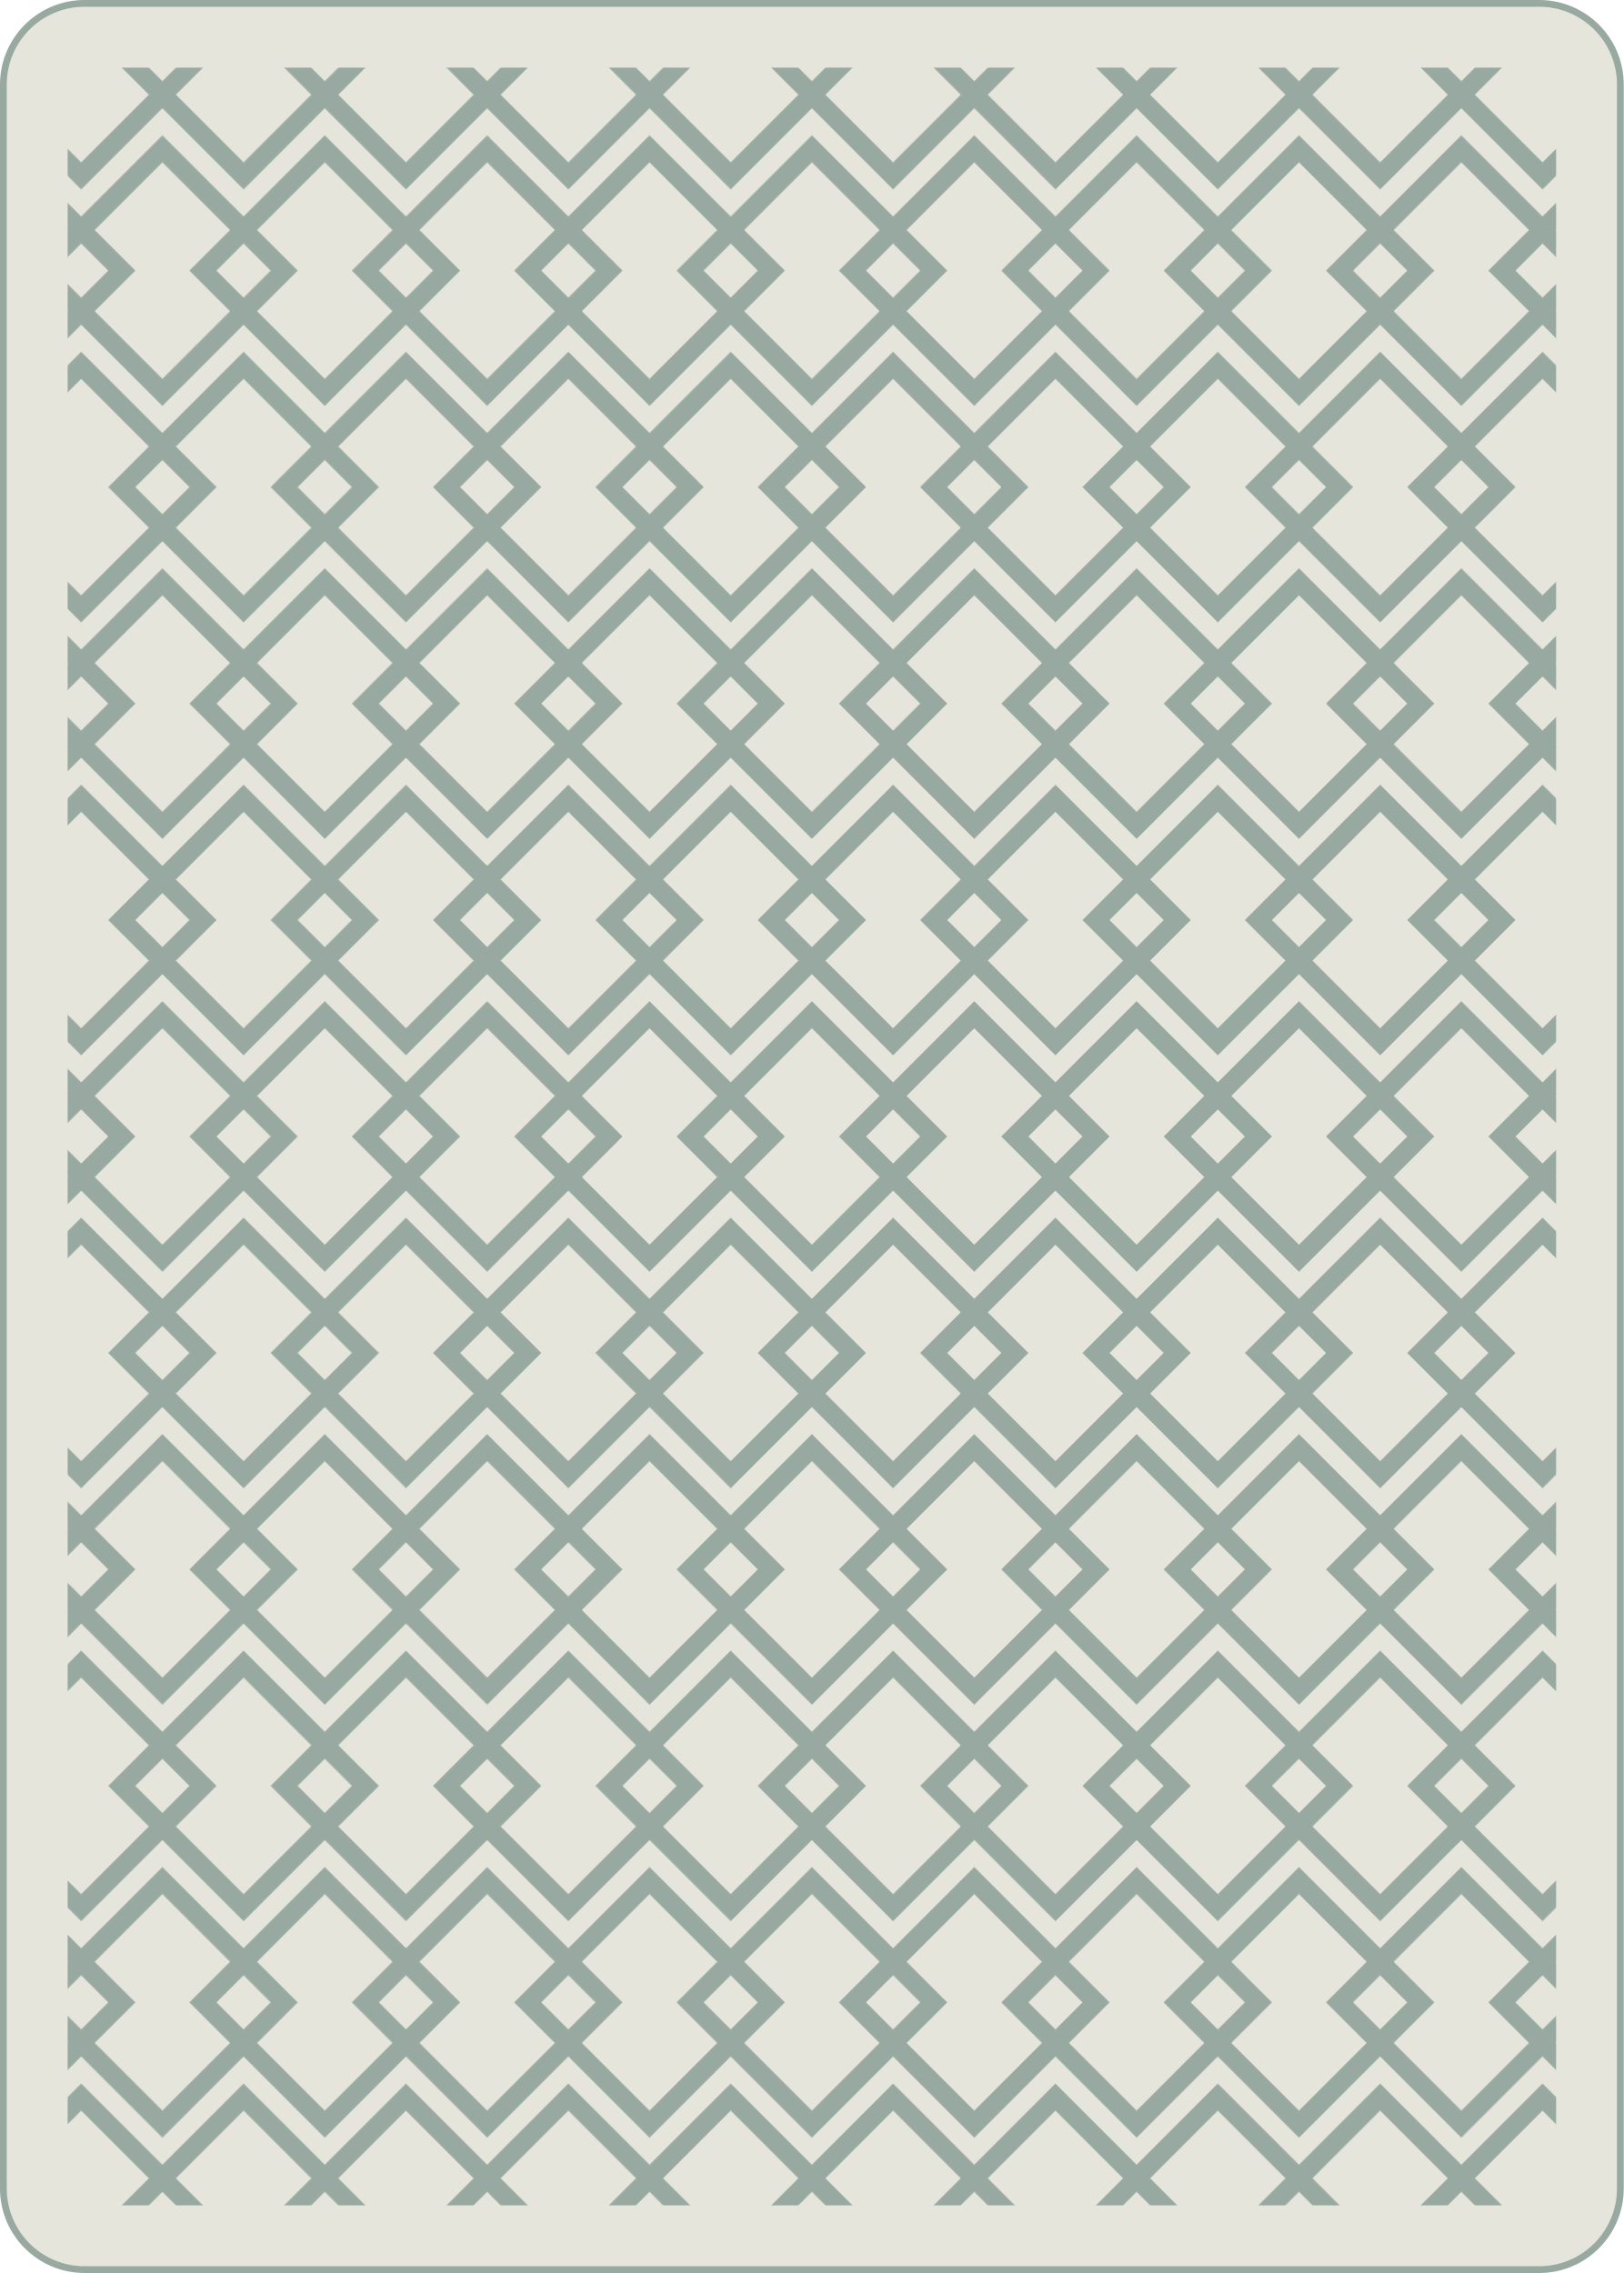
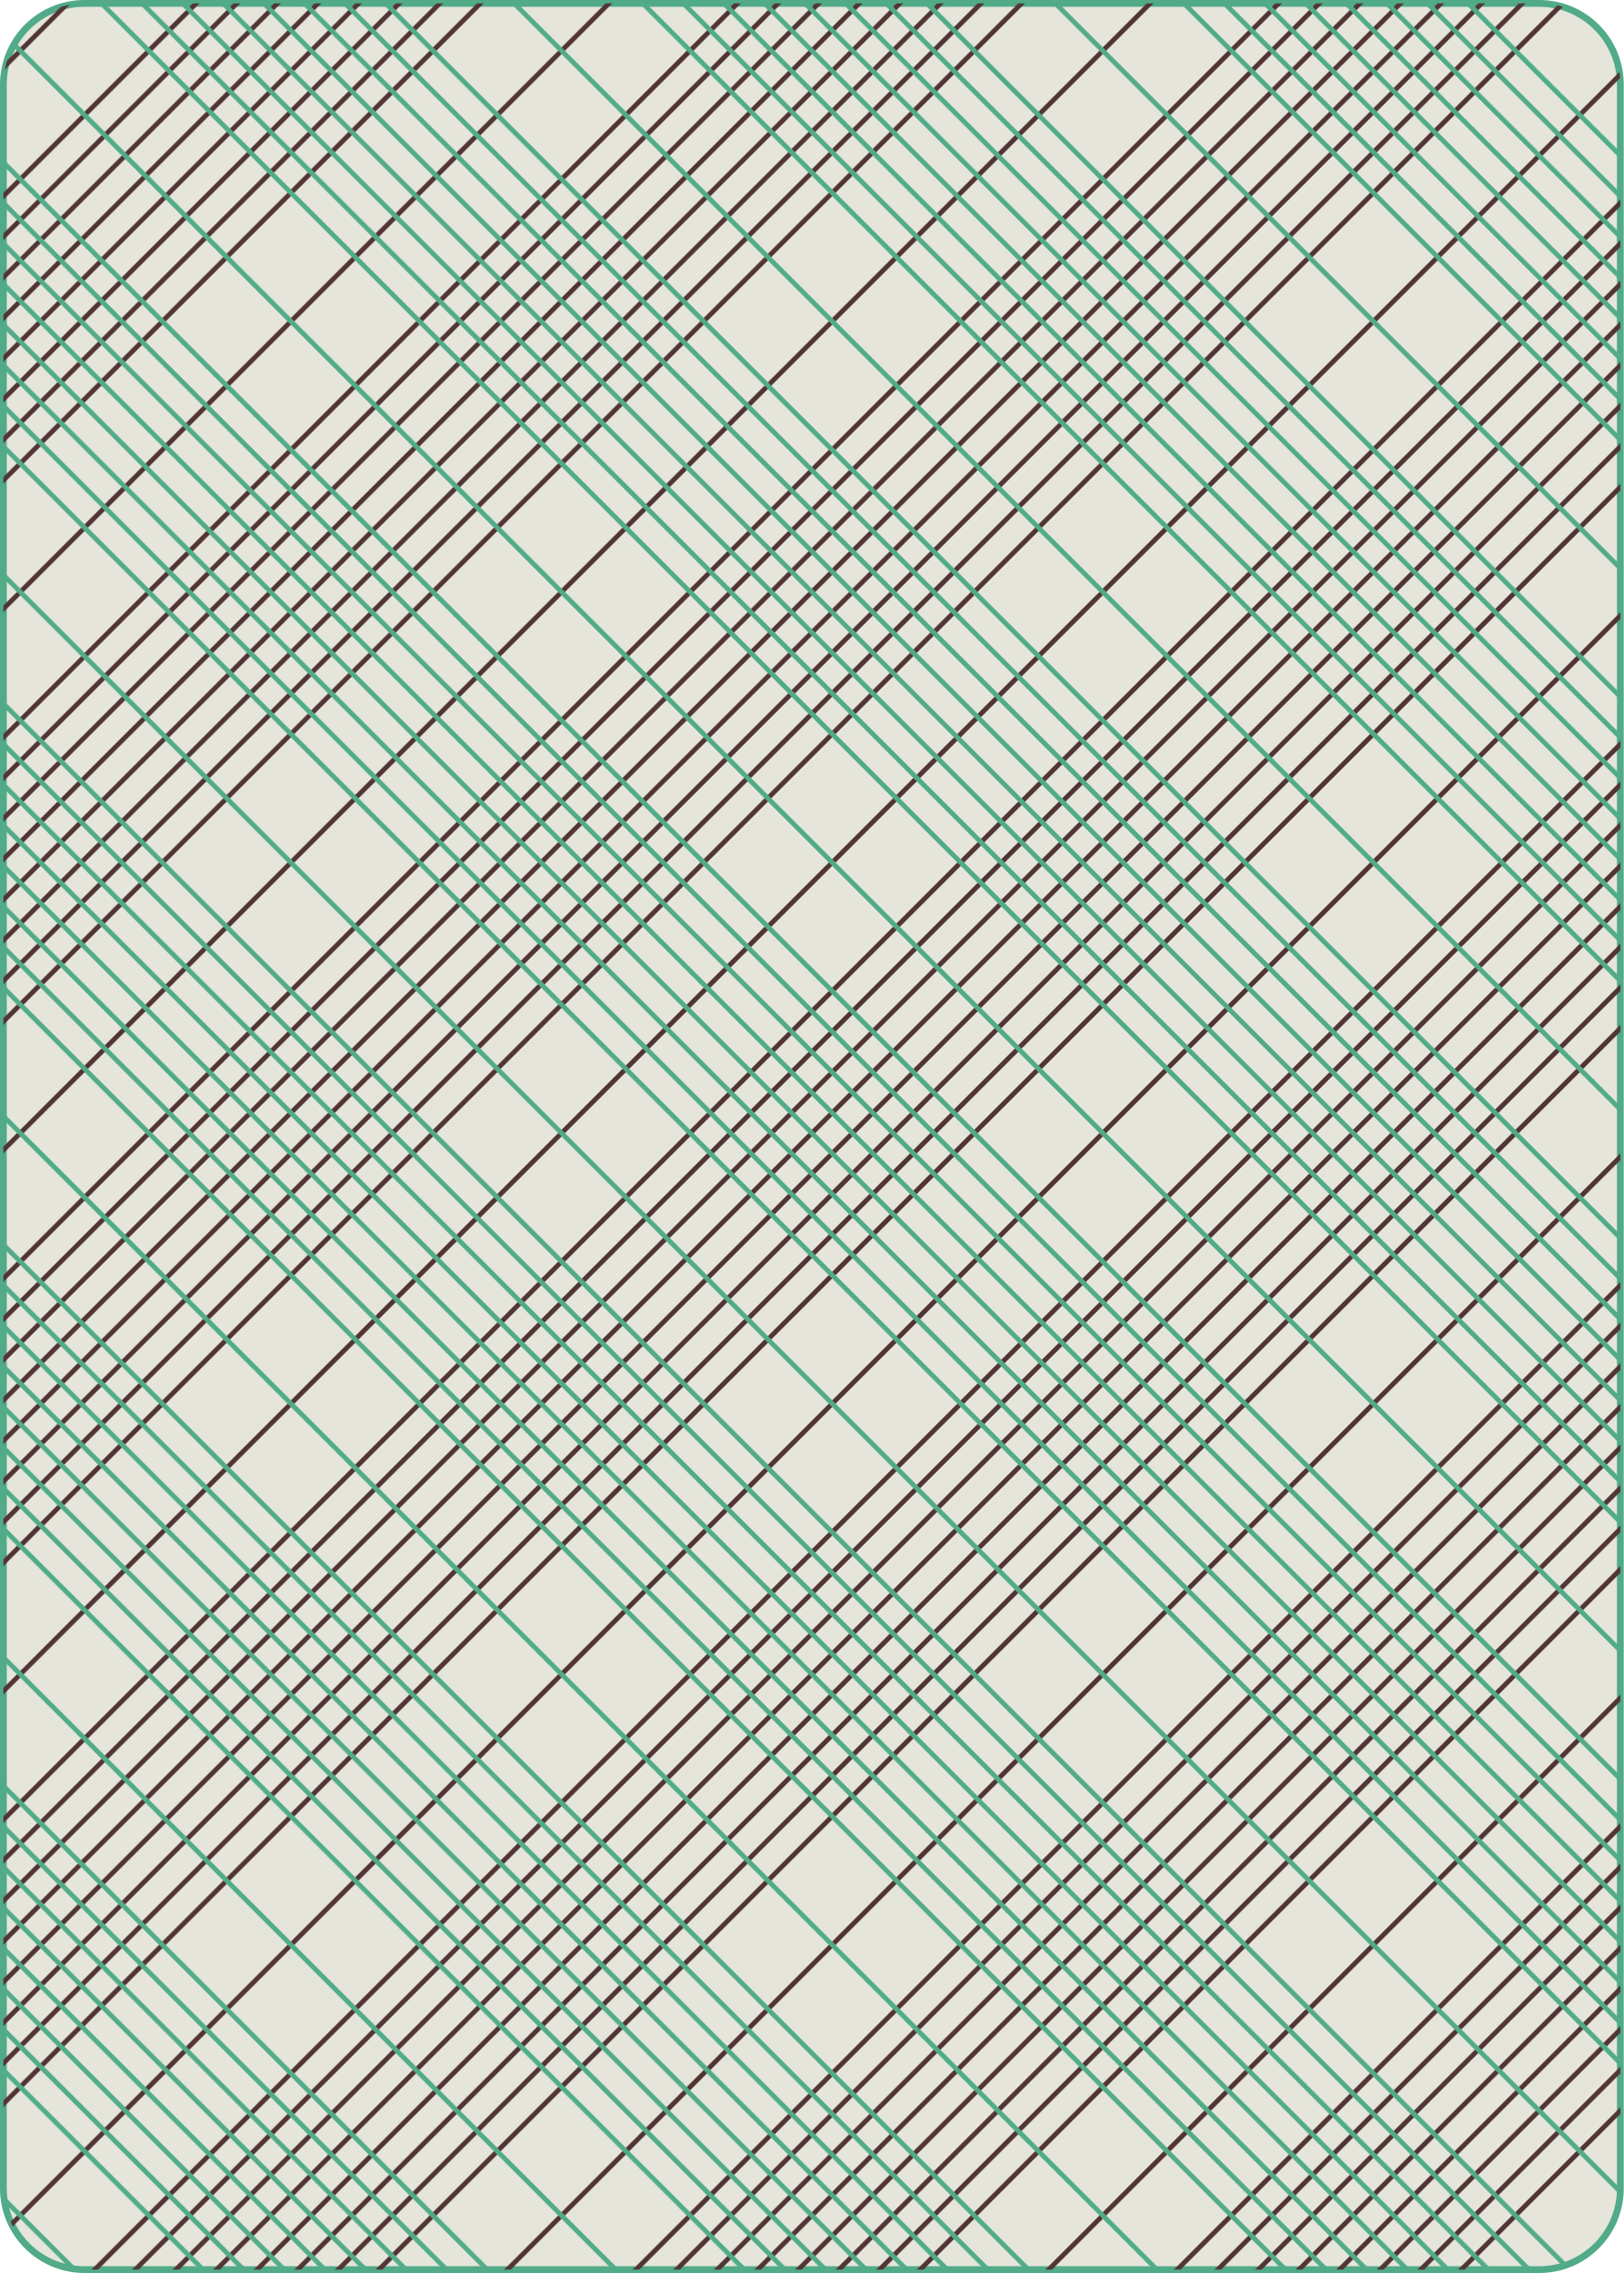
<svg xmlns="http://www.w3.org/2000/svg" width="2.5in" height="3.5in" viewBox="-120 -168 240 336" preserveAspectRatio="none" class="card" face="1B">
  <defs>
-     <pattern id="B1" width="48" height="64" patternUnits="userSpaceOnUse">
+     <pattern id="B1" width="80" height="80" patternUnits="userSpaceOnUse">
      <g stroke="none" stroke-width="1" fill="none" fill-rule="evenodd">
-         <g fill="#97a9a0">
-           <path d="M48,28 L48,24 L36,12 L24,24 L12,12 L0,24 L0,28 L0,28 L4,32 L0,36 L0,40 L12,52 L24,40 L36,52 L48,40 L48,36 L44,32 L48,28 L48,28 Z M8,32 L2,26 L12,16 L22,26 L16,32 L22,38 L12,48 L2,38 L8,32 L8,32 L8,32 L8,32 L8,32 L8,32 Z M20,32 L24,28 L28,32 L24,36 L20,32 L20,32 L20,32 L20,32 L20,32 L20,32 Z M32,32 L26,26 L36,16 L46,26 L40,32 L46,38 L36,48 L26,38 L32,32 L32,32 L32,32 L32,32 L32,32 L32,32 Z M0,16 L10,6 L4,0 L8,0 L12,4 L16,0 L20,0 L14,6 L24,16 L34,6 L28,0 L32,0 L36,4 L40,0 L44,0 L38,6 L48,16 L48,20 L36,8 L24,20 L12,8 L0,20 L0,16 L0,16 L0,16 L0,16 L0,16 L0,16 Z M0,48 L10,58 L4,64 L8,64 L12,60 L16,64 L20,64 L14,58 L24,48 L34,58 L28,64 L32,64 L36,60 L40,64 L44,64 L38,58 L48,48 L48,44 L36,56 L24,44 L12,56 L0,44 L0,48 L0,48 L0,48 L0,48 L0,48 L0,48 Z" />
+         <g transparent="50%" fill="#513434">
+           <polygon points="0 61 0 62 62 0 61 0" />
+           <polygon points="80 61 80 62 62 80 61 80" />
+           <polygon points="0 67 0 68 68 0 67 0" />
+           <polygon points="80 67 80 68 68 80 67 80" />
+           <polygon points="0 73 0 74 74 0 73 0" />
+           <polygon points="80 73 80 74 74 80 73 80" />
+           <polygon points="0 80 80 0 79 0 0 79" />
+           <polygon points="80 80 80 79 79 80" />
+           <polygon points="6 80 80 6 80 5 5 80" />
+           <polygon points="6 0 0 6 0 5 5 0" />
+           <polygon points="12 80 80 12 80 11 11 80" />
+           <polygon points="12 0 0 12 0 11 11 0" />
+           <polygon points="18 80 80 18 80 17 17 80" />
+           <polygon points="18 0 0 18 0 17 17 0" />
+           <polygon points="24 80 80 24 80 23 23 80" />
+           <polygon points="24 0 0 24 0 23 23 0" />
+           <polygon points="43 80 80 43 80 42 42 80" />
+           <polygon points="43 0 0 43 0 42 42 0" />
+         </g>
+         <g transparent="50%" fill="#51aa88">
+           <polygon points="0 17 0 18 62 80 63 80" />
+           <polygon points="80 17 80 18 62 0 63 0" />
+           <polygon points="0 11 0 12 68 80 69 80" />
+           <polygon points="80 11 80 12 68 0 69 0" />
+           <polygon points="0 5 0 6 74 80 75 80" />
+           <polygon points="80 5 80 6 74 0 75 0" />
+           <polygon points="0 0 80 80 80 79 1 0" />
+           <polygon points="0 80 1 80 0 79" />
+           <polygon points="6 0 7 0 80 73 80 74" />
+           <polygon points="6 80 7 80 0 73 0 74" />
+           <polygon points="12 0 13 0 80 67 80 68" />
+           <polygon points="12 80 13 80 0 67 0 68" />
+           <polygon points="18 0 19 0 80 61 80 62" />
+           <polygon points="18 80 19 80 0 61 0 62" />
+           <polygon points="24 0 25 0 80 55 80 56" />
+           <polygon points="24 80 25 80 0 55 0 56" />
+           <polygon points="43 0 44 0 80 36 80 37" />
+           <polygon points="43 80 44 80 0 36 0 37" />
        </g>
      </g>
    </pattern>
  </defs>
-   <rect width="239" height="335" x="-119.5" y="-167.5" rx="12" ry="12" fill="#e5e5db" stroke="#97a9a0" />
-   <rect fill="url(#B1)" width="220" height="316" x="-110" y="-158" rx="8" ry="8" />
+   <rect width="239" height="335" x="-119.5" y="-167.5" rx="12" ry="12" fill="#e5e5db" stroke="#51aa88" />
+   <rect fill="url(#B1)" width="239" height="335" x="-119.5" y="-167.5" rx="12" ry="12" />
</svg>
